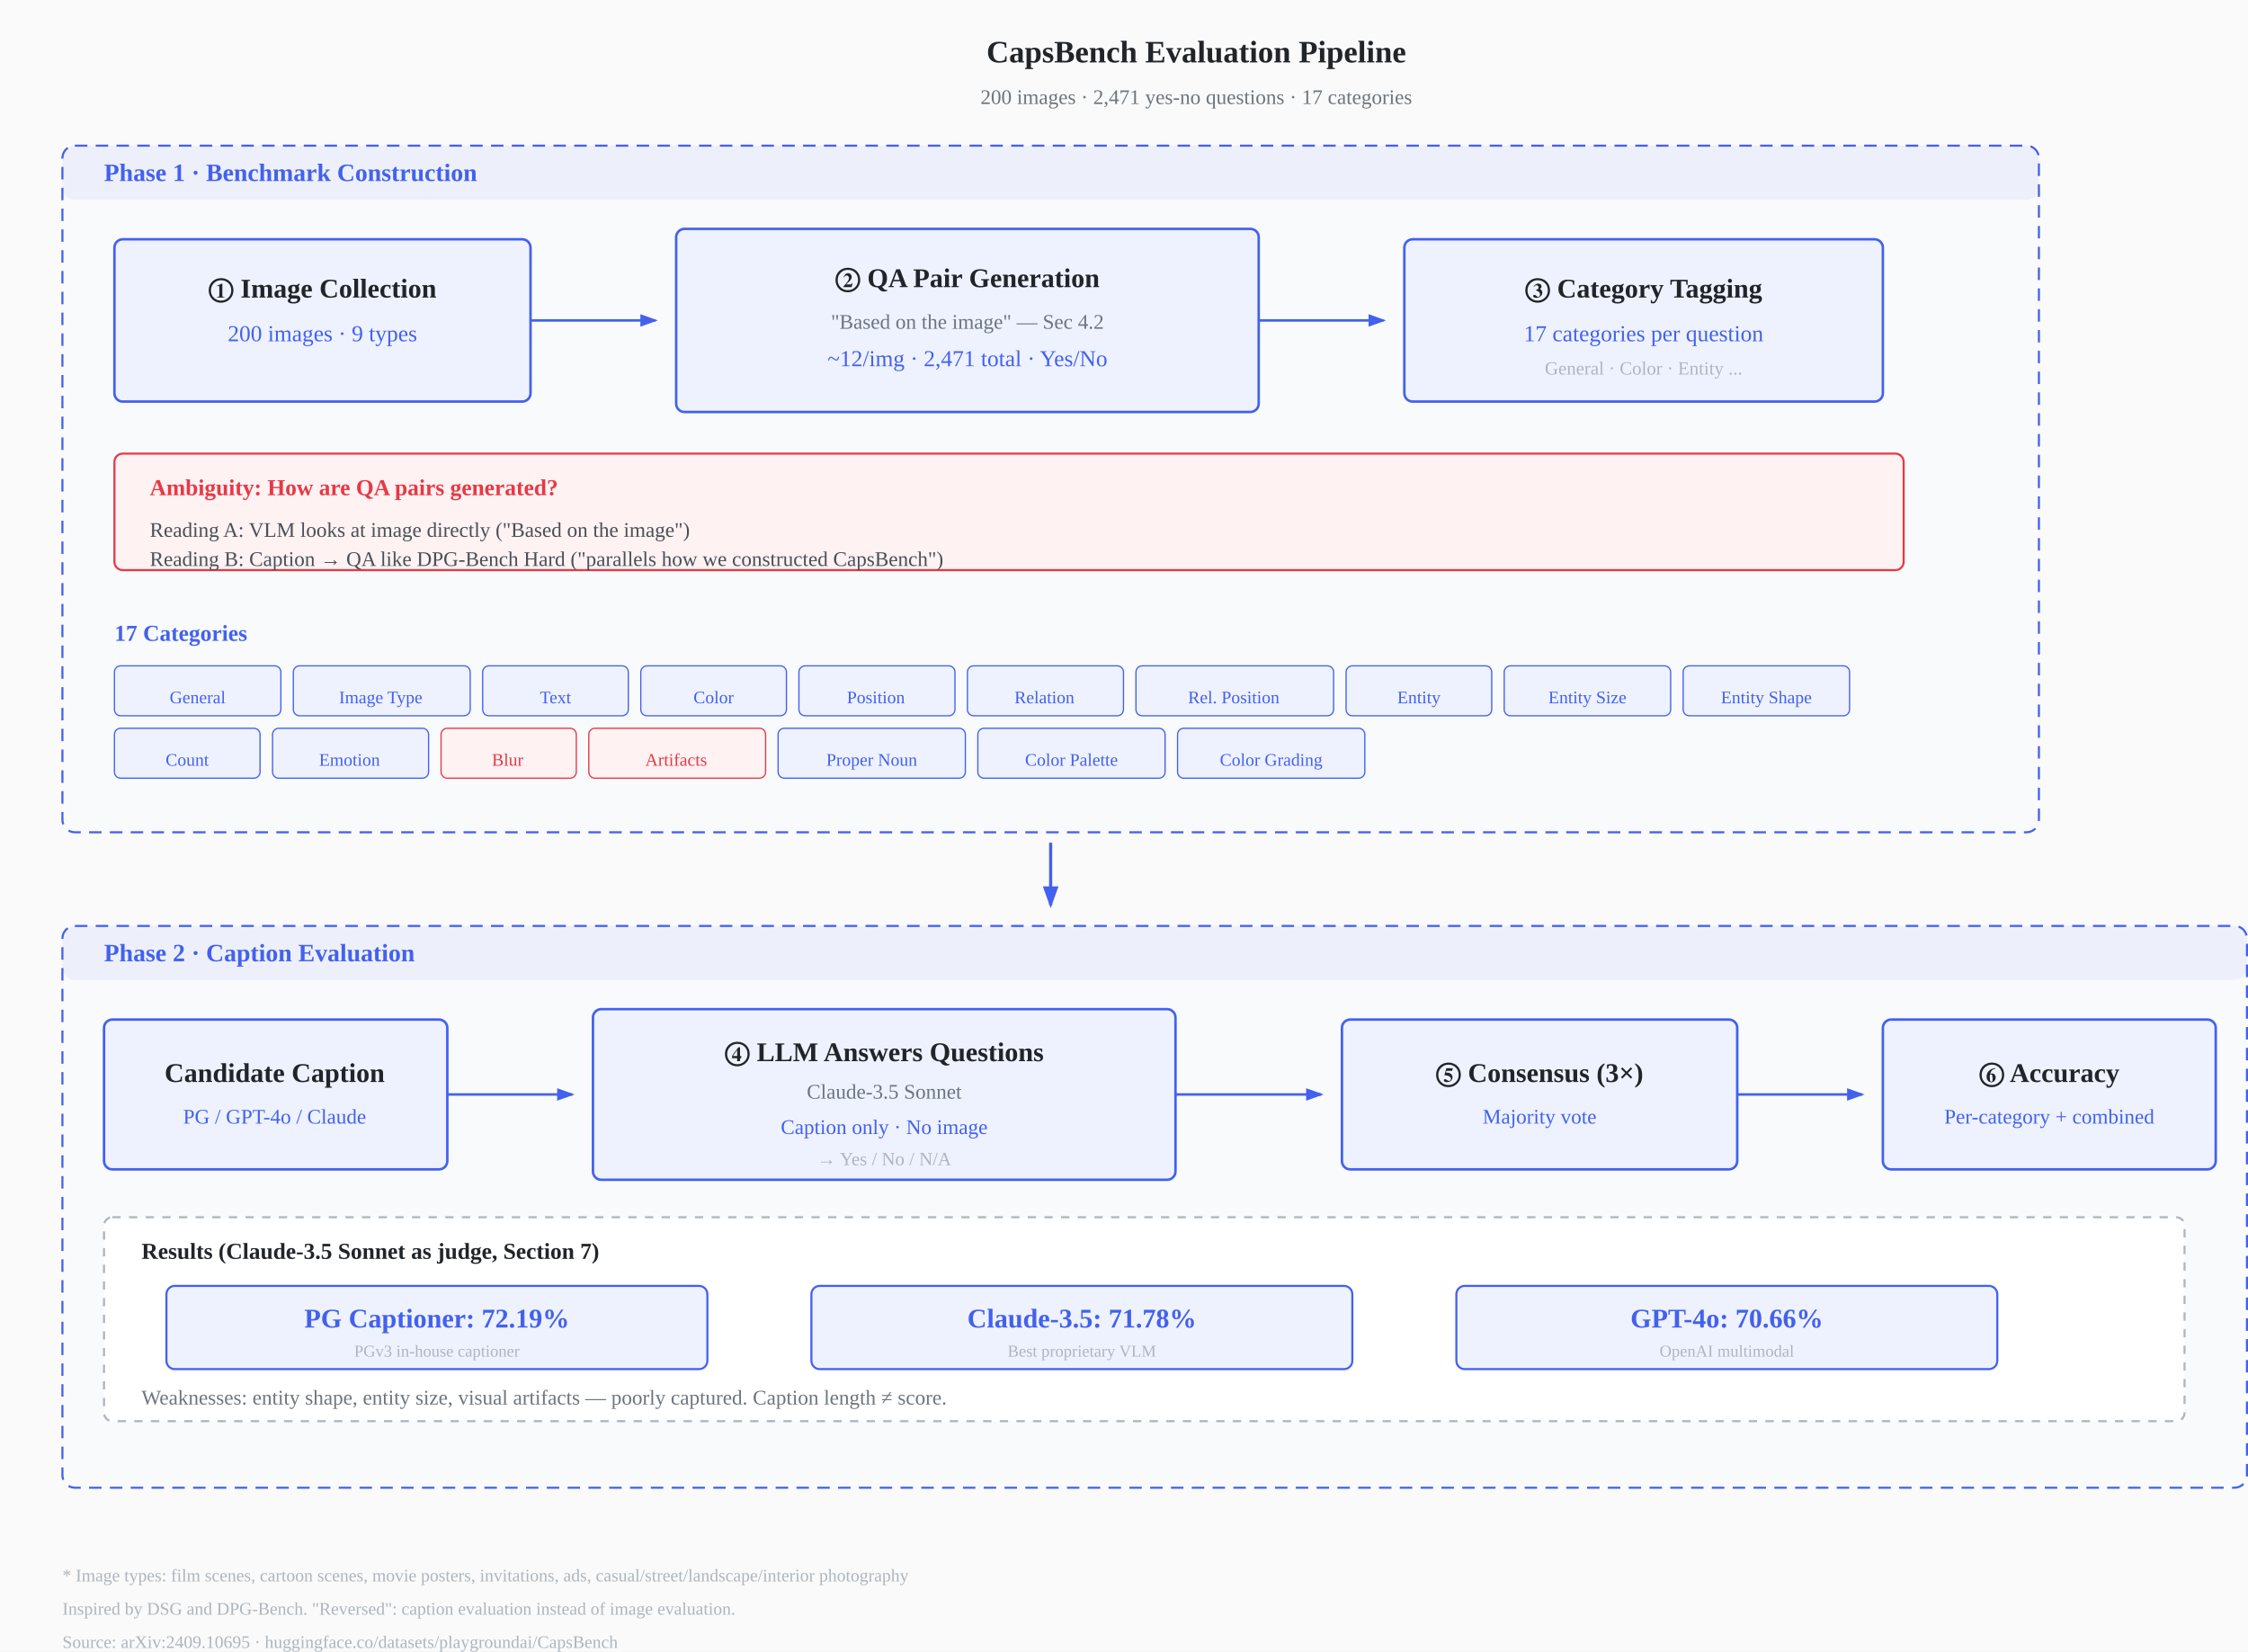
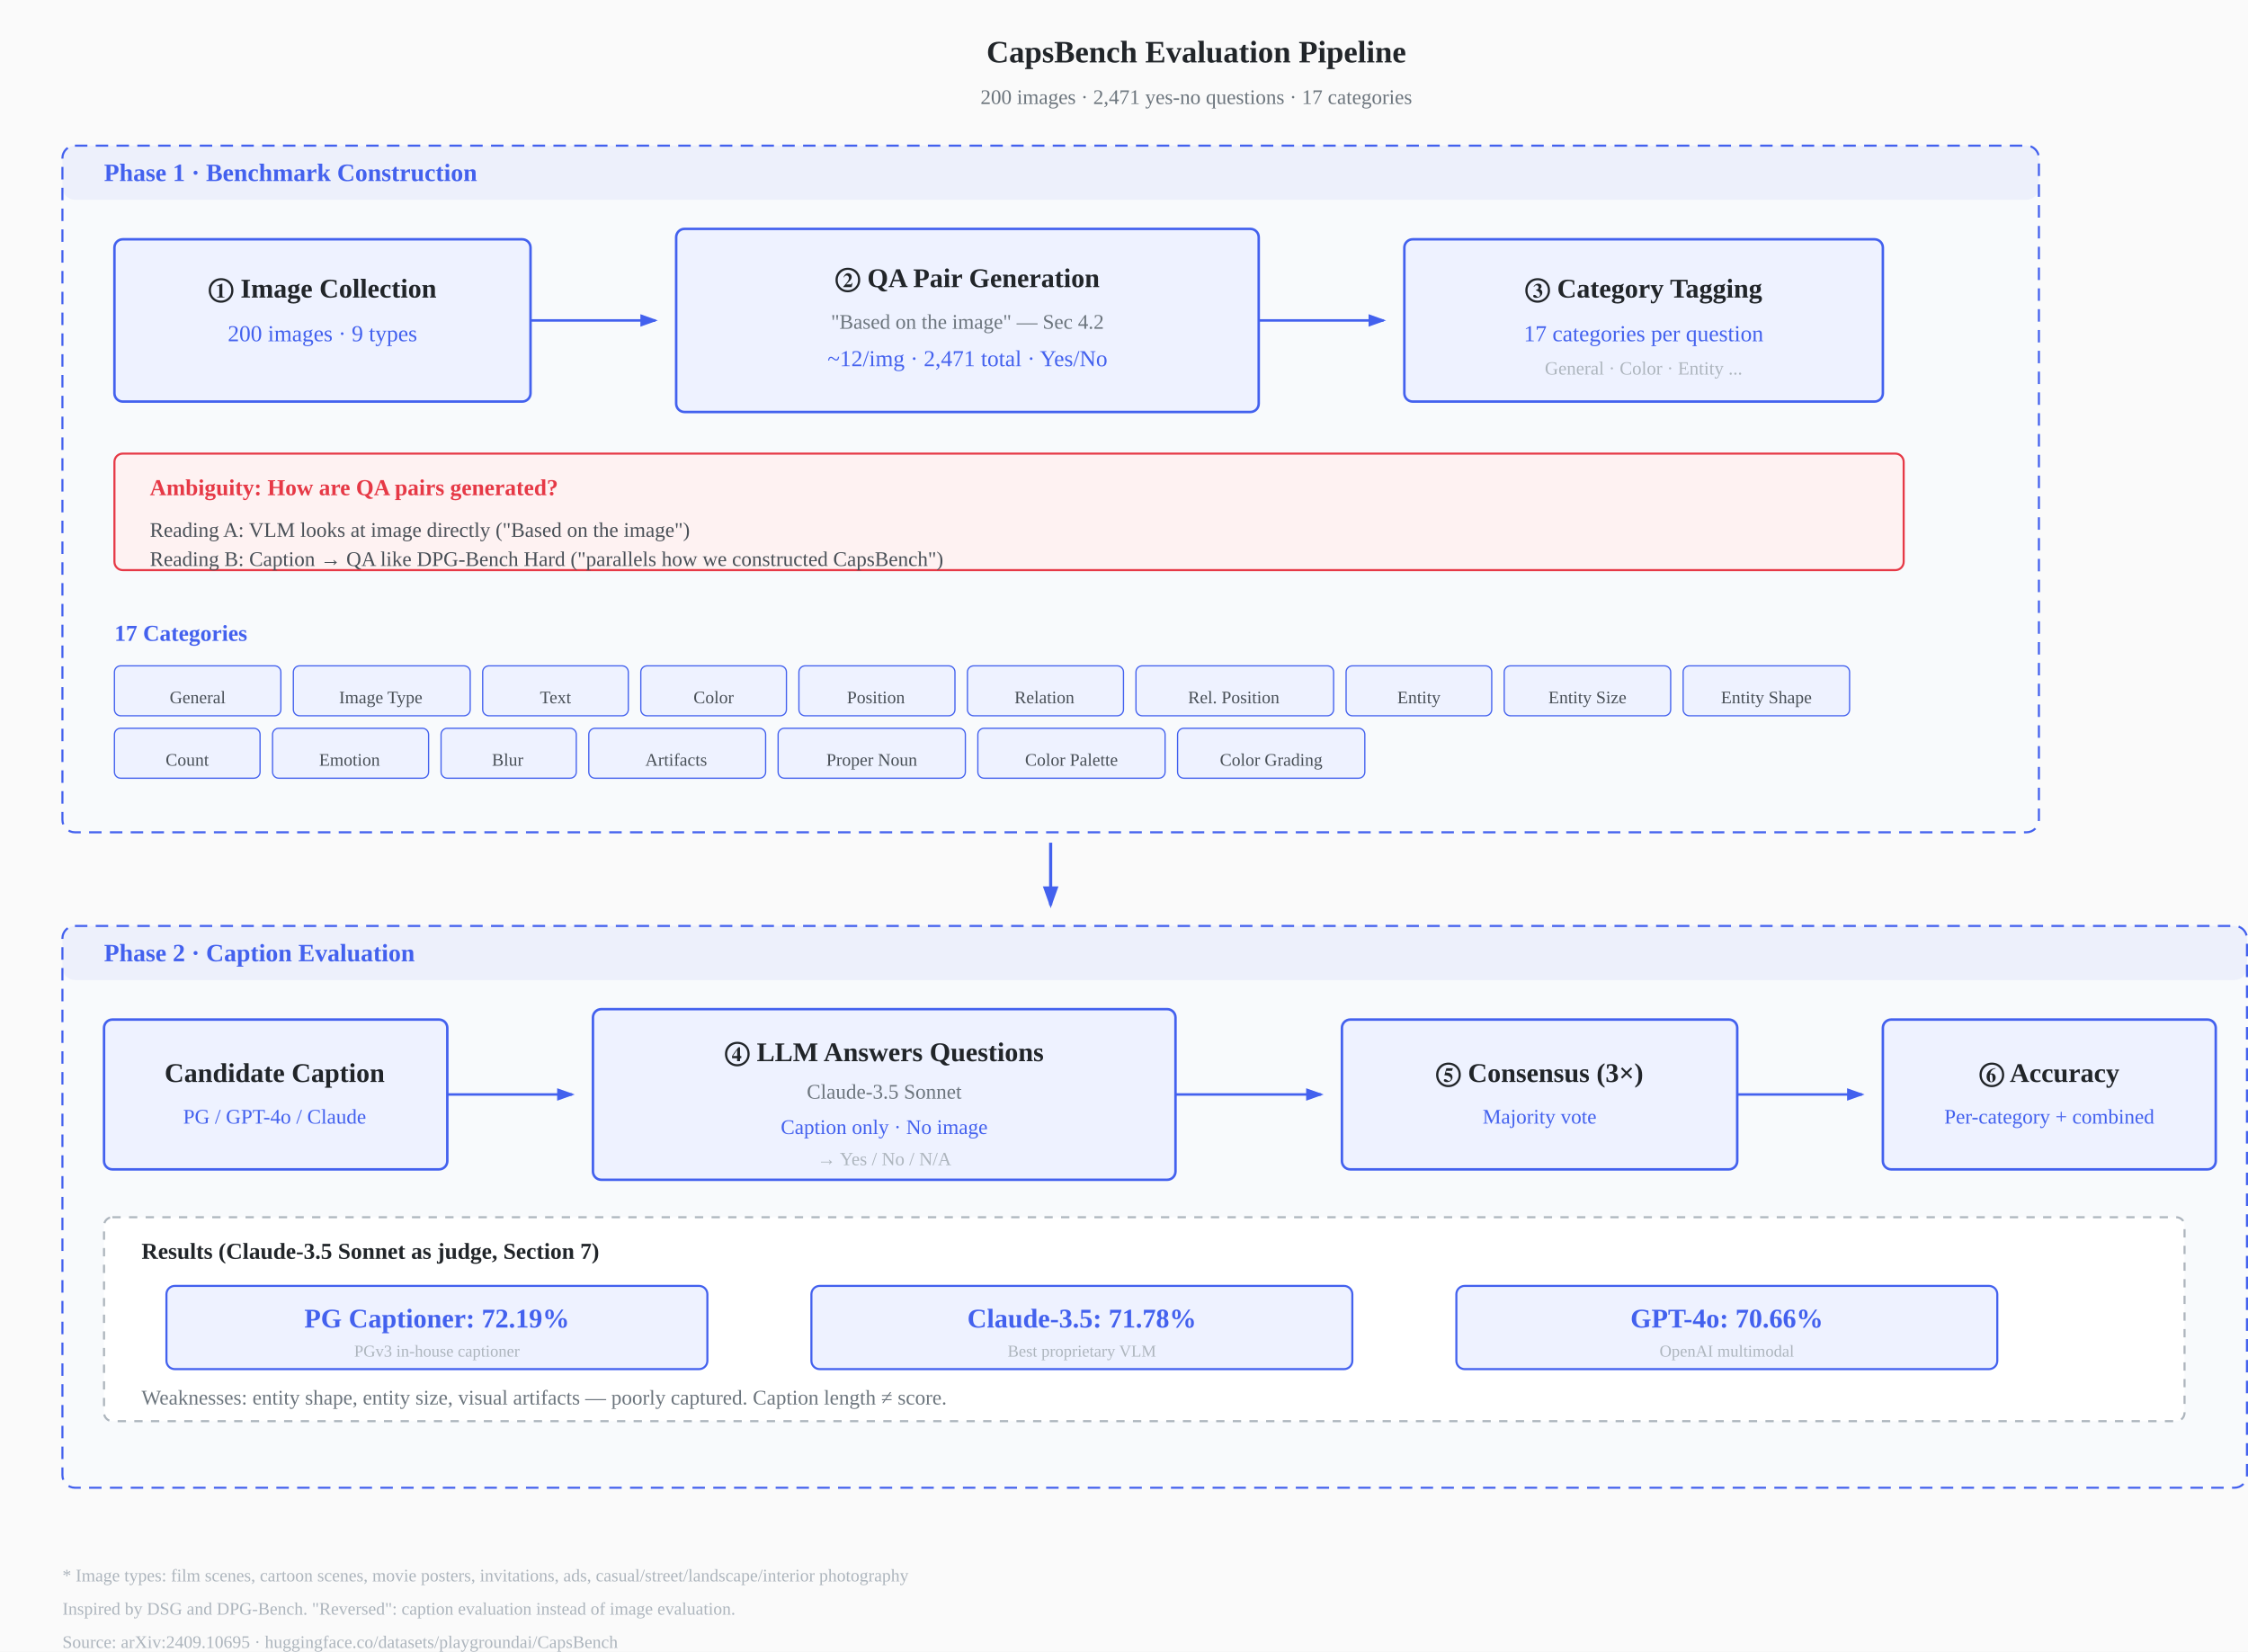
<svg xmlns="http://www.w3.org/2000/svg" style="background:#fafafa;width:100%;max-width:1150px">
&gt;
      <defs>
    <marker id="arw" markerWidth="7" markerHeight="5" refX="6" refY="2.5" orient="auto">
      <polygon points="0 0, 7 2.5, 0 5" fill="#4361ee" />
    </marker>
  </defs>
  <rect width="100%" height="100%" fill="#fafafa" />
  <text x="575" y="30" fill="#212529" font-size="15" font-weight="700" text-anchor="middle" font-family="Source Serif 4,Georgia,serif">CapsBench Evaluation Pipeline</text>
  <text x="575" y="50" fill="#6c757d" font-size="10" text-anchor="middle" font-family="Source Serif 4,Georgia,serif">200 images · 2,471 yes-no questions · 17 categories</text>
  <rect x="30" y="70" width="950" height="330" rx="6" fill="#f8fafc" stroke="#4361ee" stroke-width="1" stroke-dasharray="6,4" />
  <rect x="30" y="70" width="950" height="26" rx="6" fill="#4361ee" fill-opacity="0.06" />
  <text x="50" y="87" fill="#4361ee" font-size="12" font-weight="700" font-family="Source Serif 4,Georgia,serif">Phase 1 · Benchmark Construction</text>
  <rect x="55" y="115" width="200" height="78" rx="4" fill="#eef2ff" stroke="#4361ee" stroke-width="1.2" />
  <text x="155" y="143" fill="#212529" font-size="13" font-weight="600" text-anchor="middle" font-family="Source Serif 4,Georgia,serif">① Image Collection</text>
  <text x="155" y="164" fill="#4361ee" font-size="11" text-anchor="middle" font-family="Source Serif 4,Georgia,serif">200 images · 9 types</text>
  <line x1="255" y1="154" x2="315" y2="154" stroke="#4361ee" stroke-width="1.2" marker-end="url(#arw)" />
  <rect x="325" y="110" width="280" height="88" rx="4" fill="#eef2ff" stroke="#4361ee" stroke-width="1.2" />
  <text x="465" y="138" fill="#212529" font-size="13" font-weight="600" text-anchor="middle" font-family="Source Serif 4,Georgia,serif">② QA Pair Generation</text>
  <text x="465" y="158" fill="#6c757d" font-size="10" text-anchor="middle" font-family="Source Serif 4,Georgia,serif">"Based on the image" — Sec 4.2</text>
  <text x="465" y="176" fill="#4361ee" font-size="11" text-anchor="middle" font-family="Source Serif 4,Georgia,serif">~12/img · 2,471 total · Yes/No</text>
  <line x1="605" y1="154" x2="665" y2="154" stroke="#4361ee" stroke-width="1.2" marker-end="url(#arw)" />
  <rect x="675" y="115" width="230" height="78" rx="4" fill="#eef2ff" stroke="#4361ee" stroke-width="1.2" />
  <text x="790" y="143" fill="#212529" font-size="13" font-weight="600" text-anchor="middle" font-family="Source Serif 4,Georgia,serif">③ Category Tagging</text>
  <text x="790" y="164" fill="#4361ee" font-size="11" text-anchor="middle" font-family="Source Serif 4,Georgia,serif">17 categories per question</text>
  <text x="790" y="180" fill="#adb5bd" font-size="9" text-anchor="middle" font-family="Source Serif 4,Georgia,serif">General · Color · Entity ...</text>
  <rect x="55" y="218" width="860" height="56" rx="4" fill="#fef2f2" stroke="#e63946" stroke-width="1" />
  <text x="72" y="238" fill="#e63946" font-size="11" font-weight="600" font-family="Source Serif 4,Georgia,serif">Ambiguity: How are QA pairs generated?</text>
  <text x="72" y="258" fill="#495057" font-size="10" font-family="Source Serif 4,Georgia,serif">Reading A: VLM looks at image directly ("Based on the image")</text>
  <text x="72" y="272" fill="#495057" font-size="10" font-family="Source Serif 4,Georgia,serif">Reading B: Caption → QA like DPG-Bench Hard ("parallels how we constructed CapsBench")</text>
  <text x="55" y="308" fill="#4361ee" font-size="11" font-weight="600" font-family="Source Serif 4,Georgia,serif">17 Categories</text>
  <g font-size="9" text-anchor="middle" font-family="Source Serif 4,Georgia,serif">
    <rect x="55" y="320" width="80" height="24" rx="3" fill="#eef2ff" stroke="#4361ee" stroke-width="0.6" />
-     <text x="95" y="338" fill="#4361ee" font-size="8.5">General</text>
+     <text x="95" y="338" fill="#495057" font-size="8.5">General</text>
    <rect x="141" y="320" width="85" height="24" rx="3" fill="#eef2ff" stroke="#4361ee" stroke-width="0.6" />
-     <text x="183" y="338" fill="#4361ee" font-size="8.5">Image Type</text>
+     <text x="183" y="338" fill="#495057" font-size="8.5">Image Type</text>
    <rect x="232" y="320" width="70" height="24" rx="3" fill="#eef2ff" stroke="#4361ee" stroke-width="0.6" />
-     <text x="267" y="338" fill="#4361ee" font-size="8.5">Text</text>
+     <text x="267" y="338" fill="#495057" font-size="8.5">Text</text>
    <rect x="308" y="320" width="70" height="24" rx="3" fill="#eef2ff" stroke="#4361ee" stroke-width="0.6" />
-     <text x="343" y="338" fill="#4361ee" font-size="8.5">Color</text>
+     <text x="343" y="338" fill="#495057" font-size="8.5">Color</text>
    <rect x="384" y="320" width="75" height="24" rx="3" fill="#eef2ff" stroke="#4361ee" stroke-width="0.6" />
-     <text x="421" y="338" fill="#4361ee" font-size="8.5">Position</text>
+     <text x="421" y="338" fill="#495057" font-size="8.5">Position</text>
    <rect x="465" y="320" width="75" height="24" rx="3" fill="#eef2ff" stroke="#4361ee" stroke-width="0.6" />
-     <text x="502" y="338" fill="#4361ee" font-size="8.5">Relation</text>
+     <text x="502" y="338" fill="#495057" font-size="8.5">Relation</text>
    <rect x="546" y="320" width="95" height="24" rx="3" fill="#eef2ff" stroke="#4361ee" stroke-width="0.6" />
-     <text x="593" y="338" fill="#4361ee" font-size="8.5">Rel. Position</text>
+     <text x="593" y="338" fill="#495057" font-size="8.5">Rel. Position</text>
    <rect x="647" y="320" width="70" height="24" rx="3" fill="#eef2ff" stroke="#4361ee" stroke-width="0.6" />
-     <text x="682" y="338" fill="#4361ee" font-size="8.5">Entity</text>
+     <text x="682" y="338" fill="#495057" font-size="8.5">Entity</text>
    <rect x="723" y="320" width="80" height="24" rx="3" fill="#eef2ff" stroke="#4361ee" stroke-width="0.6" />
-     <text x="763" y="338" fill="#4361ee" font-size="8.5">Entity Size</text>
+     <text x="763" y="338" fill="#495057" font-size="8.5">Entity Size</text>
    <rect x="809" y="320" width="80" height="24" rx="3" fill="#eef2ff" stroke="#4361ee" stroke-width="0.6" />
-     <text x="849" y="338" fill="#4361ee" font-size="8.5">Entity Shape</text>
+     <text x="849" y="338" fill="#495057" font-size="8.5">Entity Shape</text>
    <rect x="55" y="350" width="70" height="24" rx="3" fill="#eef2ff" stroke="#4361ee" stroke-width="0.6" />
-     <text x="90" y="368" fill="#4361ee" font-size="8.5">Count</text>
+     <text x="90" y="368" fill="#495057" font-size="8.5">Count</text>
    <rect x="131" y="350" width="75" height="24" rx="3" fill="#eef2ff" stroke="#4361ee" stroke-width="0.6" />
-     <text x="168" y="368" fill="#4361ee" font-size="8.5">Emotion</text>
-     <rect x="212" y="350" width="65" height="24" rx="3" fill="#fef2f2" stroke="#e63946" stroke-width="0.6" />
-     <text x="244" y="368" fill="#e63946" font-size="8.5">Blur</text>
-     <rect x="283" y="350" width="85" height="24" rx="3" fill="#fef2f2" stroke="#e63946" stroke-width="0.6" />
-     <text x="325" y="368" fill="#e63946" font-size="8.5">Artifacts</text>
+     <text x="168" y="368" fill="#495057" font-size="8.5">Emotion</text>
+     <rect x="212" y="350" width="65" height="24" rx="3" fill="#eef2ff" stroke="#4361ee" stroke-width="0.6" />
+     <text x="244" y="368" fill="#495057" font-size="8.5">Blur</text>
+     <rect x="283" y="350" width="85" height="24" rx="3" fill="#eef2ff" stroke="#4361ee" stroke-width="0.6" />
+     <text x="325" y="368" fill="#495057" font-size="8.5">Artifacts</text>
    <rect x="374" y="350" width="90" height="24" rx="3" fill="#eef2ff" stroke="#4361ee" stroke-width="0.6" />
-     <text x="419" y="368" fill="#4361ee" font-size="8.5">Proper Noun</text>
+     <text x="419" y="368" fill="#495057" font-size="8.5">Proper Noun</text>
    <rect x="470" y="350" width="90" height="24" rx="3" fill="#eef2ff" stroke="#4361ee" stroke-width="0.6" />
-     <text x="515" y="368" fill="#4361ee" font-size="8.5">Color Palette</text>
+     <text x="515" y="368" fill="#495057" font-size="8.5">Color Palette</text>
    <rect x="566" y="350" width="90" height="24" rx="3" fill="#eef2ff" stroke="#4361ee" stroke-width="0.6" />
-     <text x="611" y="368" fill="#4361ee" font-size="8.5">Color Grading</text>
+     <text x="611" y="368" fill="#495057" font-size="8.5">Color Grading</text>
  </g>
  <line x1="505" y1="405" x2="505" y2="435" stroke="#4361ee" stroke-width="1.5" marker-end="url(#arw)" />
  <rect x="30" y="445" width="1050" height="270" rx="6" fill="#f8fafc" stroke="#4361ee" stroke-width="1" stroke-dasharray="6,4" />
  <rect x="30" y="445" width="1050" height="26" rx="6" fill="#4361ee" fill-opacity="0.06" />
  <text x="50" y="462" fill="#4361ee" font-size="12" font-weight="700" font-family="Source Serif 4,Georgia,serif">Phase 2 · Caption Evaluation</text>
  <rect x="50" y="490" width="165" height="72" rx="4" fill="#eef2ff" stroke="#4361ee" stroke-width="1.2" />
  <text x="132" y="520" fill="#212529" font-size="13" font-weight="600" text-anchor="middle" font-family="Source Serif 4,Georgia,serif">Candidate Caption</text>
  <text x="132" y="540" fill="#4361ee" font-size="10" text-anchor="middle" font-family="Source Serif 4,Georgia,serif">PG / GPT-4o / Claude</text>
  <line x1="215" y1="526" x2="275" y2="526" stroke="#4361ee" stroke-width="1.2" marker-end="url(#arw)" />
  <rect x="285" y="485" width="280" height="82" rx="4" fill="#eef2ff" stroke="#4361ee" stroke-width="1.2" />
  <text x="425" y="510" fill="#212529" font-size="13" font-weight="600" text-anchor="middle" font-family="Source Serif 4,Georgia,serif">④ LLM Answers Questions</text>
  <text x="425" y="528" fill="#6c757d" font-size="10" text-anchor="middle" font-family="Source Serif 4,Georgia,serif">Claude-3.5 Sonnet</text>
  <text x="425" y="545" fill="#4361ee" font-size="10" text-anchor="middle" font-family="Source Serif 4,Georgia,serif">Caption only · No image</text>
  <text x="425" y="560" fill="#adb5bd" font-size="9" text-anchor="middle" font-family="Source Serif 4,Georgia,serif">→ Yes / No / N/A</text>
  <line x1="565" y1="526" x2="635" y2="526" stroke="#4361ee" stroke-width="1.2" marker-end="url(#arw)" />
  <rect x="645" y="490" width="190" height="72" rx="4" fill="#eef2ff" stroke="#4361ee" stroke-width="1.2" />
  <text x="740" y="520" fill="#212529" font-size="13" font-weight="600" text-anchor="middle" font-family="Source Serif 4,Georgia,serif">⑤ Consensus (3×)</text>
  <text x="740" y="540" fill="#4361ee" font-size="10" text-anchor="middle" font-family="Source Serif 4,Georgia,serif">Majority vote</text>
  <line x1="835" y1="526" x2="895" y2="526" stroke="#4361ee" stroke-width="1.2" marker-end="url(#arw)" />
  <rect x="905" y="490" width="160" height="72" rx="4" fill="#eef2ff" stroke="#4361ee" stroke-width="1.2" />
  <text x="985" y="520" fill="#212529" font-size="13" font-weight="600" text-anchor="middle" font-family="Source Serif 4,Georgia,serif">⑥ Accuracy</text>
  <text x="985" y="540" fill="#4361ee" font-size="10" text-anchor="middle" font-family="Source Serif 4,Georgia,serif">Per-category + combined</text>
  <rect x="50" y="585" width="1000" height="98" rx="4" fill="white" stroke="#adb5bd" stroke-width="1" stroke-dasharray="4,4" />
  <text x="68" y="605" fill="#212529" font-size="11" font-weight="600" font-family="Source Serif 4,Georgia,serif">Results (Claude-3.5 Sonnet as judge, Section 7)</text>
  <rect x="80" y="618" width="260" height="40" rx="4" fill="#eef2ff" stroke="#4361ee" stroke-width="1" />
  <text x="210" y="638" fill="#4361ee" font-size="13" font-weight="700" text-anchor="middle" font-family="Source Serif 4,Georgia,serif">PG Captioner: 72.19%</text>
  <text x="210" y="652" fill="#adb5bd" font-size="8" text-anchor="middle" font-family="Source Serif 4,Georgia,serif">PGv3 in-house captioner</text>
  <rect x="390" y="618" width="260" height="40" rx="4" fill="#eef2ff" stroke="#4361ee" stroke-width="1" />
  <text x="520" y="638" fill="#4361ee" font-size="13" font-weight="700" text-anchor="middle" font-family="Source Serif 4,Georgia,serif">Claude-3.5: 71.78%</text>
  <text x="520" y="652" fill="#adb5bd" font-size="8" text-anchor="middle" font-family="Source Serif 4,Georgia,serif">Best proprietary VLM</text>
  <rect x="700" y="618" width="260" height="40" rx="4" fill="#eef2ff" stroke="#4361ee" stroke-width="1" />
  <text x="830" y="638" fill="#4361ee" font-size="13" font-weight="700" text-anchor="middle" font-family="Source Serif 4,Georgia,serif">GPT-4o: 70.66%</text>
  <text x="830" y="652" fill="#adb5bd" font-size="8" text-anchor="middle" font-family="Source Serif 4,Georgia,serif">OpenAI multimodal</text>
  <text x="68" y="675" fill="#6c757d" font-size="10" font-family="Source Serif 4,Georgia,serif">Weaknesses: entity shape, entity size, visual artifacts — poorly captured. Caption length ≠ score.</text>
  <text x="30" y="760" fill="#adb5bd" font-size="8.5" font-family="Source Serif 4,Georgia,serif">* Image types: film scenes, cartoon scenes, movie posters, invitations, ads, casual/street/landscape/interior photography</text>
  <text x="30" y="776" fill="#adb5bd" font-size="8.5" font-family="Source Serif 4,Georgia,serif">Inspired by DSG and DPG-Bench. "Reversed": caption evaluation instead of image evaluation.</text>
  <text x="30" y="792" fill="#adb5bd" font-size="8.5" font-family="Source Serif 4,Georgia,serif">Source: arXiv:2409.10695 · huggingface.co/datasets/playgroundai/CapsBench</text>
</svg>
